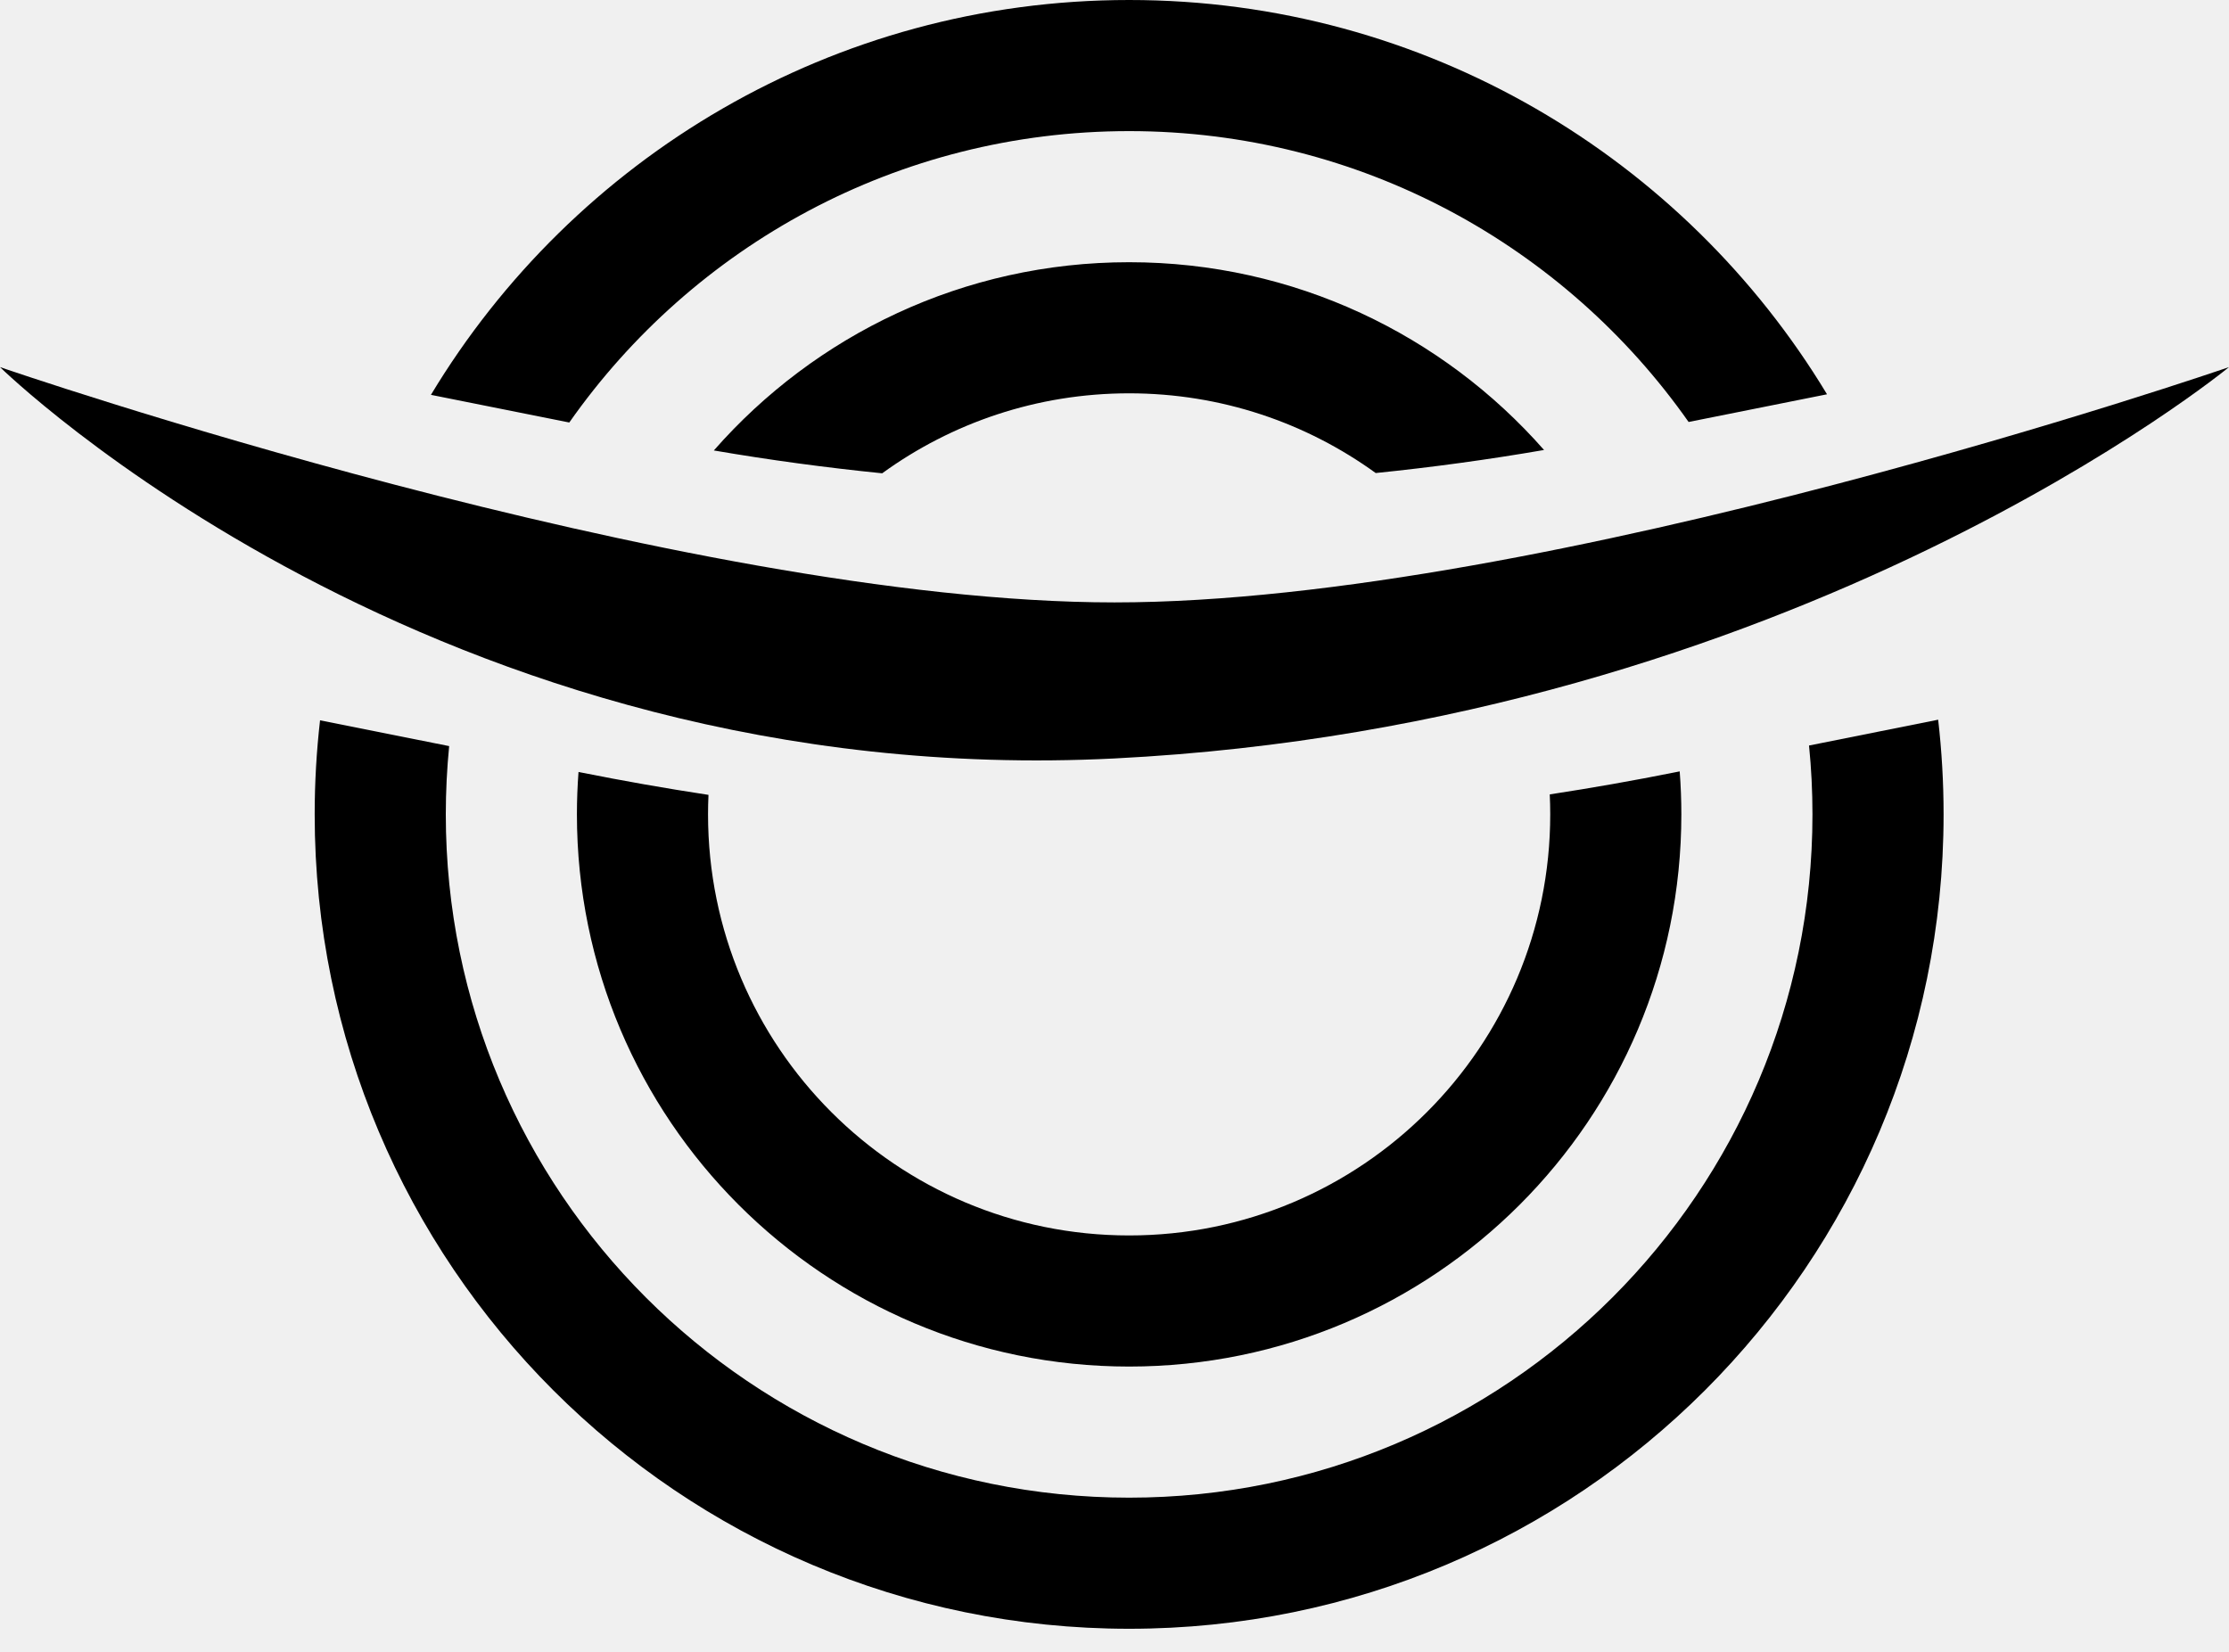
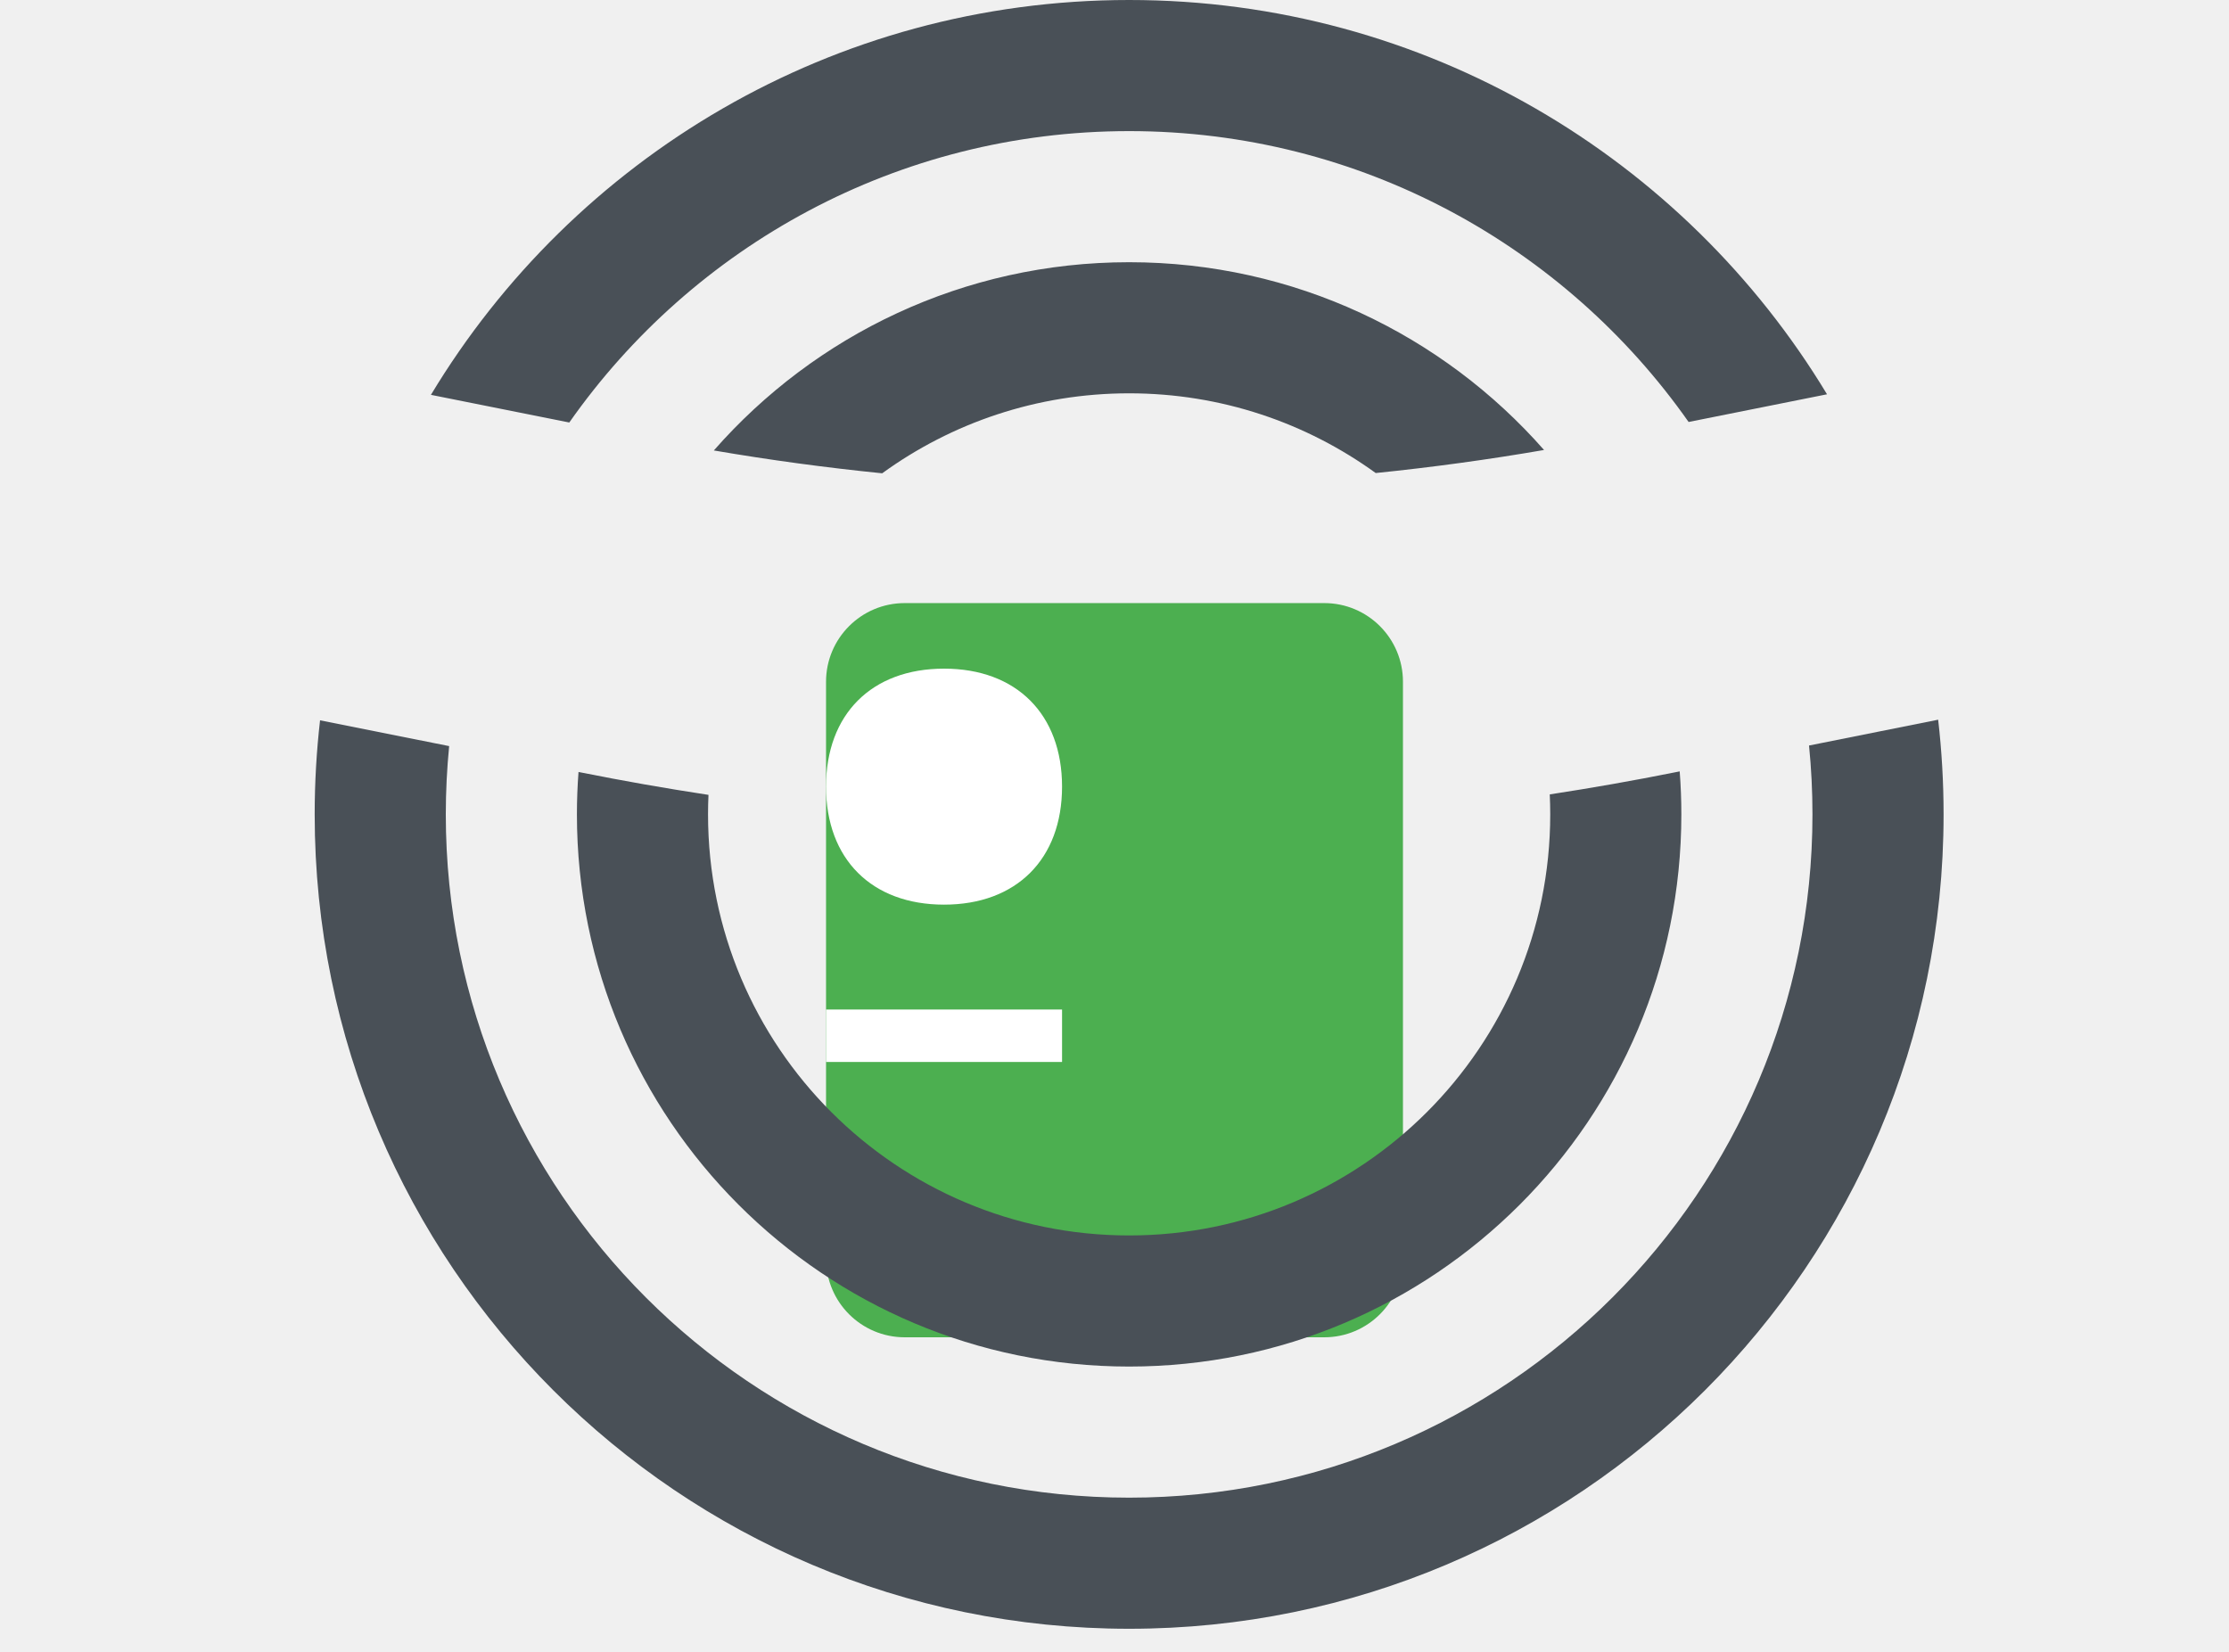
<svg xmlns="http://www.w3.org/2000/svg" width="85" height="63" viewBox="0 0 85 63" fill="none">
-   <path fill-rule="evenodd" clip-rule="evenodd" d="M27.017 30.314C27.006 30.56 27 30.808 27 31.058C27 39.927 34.189 47.116 43.058 47.116C51.927 47.116 59.116 39.927 59.116 31.058C59.116 30.803 59.11 30.549 59.098 30.296C60.699 30.051 62.295 29.77 63.886 29.451L64.053 29.418C64.095 29.959 64.116 30.506 64.116 31.058C64.116 42.688 54.688 52.116 43.058 52.116C31.428 52.116 22 42.688 22 31.058C22 30.514 22.021 29.975 22.061 29.441L22.114 29.451C23.743 29.777 25.378 30.065 27.017 30.314ZM52.461 18.04C49.818 16.127 46.57 15 43.058 15C39.54 15 36.286 16.131 33.641 18.05C31.494 17.834 29.353 17.544 27.221 17.179C31.081 12.778 36.745 10 43.058 10C49.363 10 55.021 12.771 58.88 17.161C56.749 17.529 54.608 17.821 52.461 18.04ZM68.985 28.432C69.072 29.295 69.116 30.172 69.116 31.058C69.116 45.45 57.45 57.116 43.058 57.116C28.667 57.116 17 45.45 17 31.058C17 30.179 17.044 29.311 17.128 28.454L12.205 27.47C12.07 28.647 12 29.844 12 31.058C12 48.211 25.905 62.116 43.058 62.116C60.211 62.116 74.116 48.211 74.116 31.058C74.116 29.837 74.046 28.632 73.909 27.447L68.985 28.432ZM69.671 15.037L64.393 16.093C59.678 9.384 51.88 5 43.058 5C34.227 5 26.422 9.393 21.709 16.113L16.433 15.058C21.867 6.035 31.758 0 43.058 0C54.35 0 64.234 6.026 69.671 15.037Z" fill="black" />
-   <mask id="path-2-inside-1" fill="white">
-     <path d="M42.5 28.925C16.546 30.231 0 14 0 14C0 14 26 22.974 42.5 22.974C59 22.974 85 14 85 14C85 14 68.454 27.619 42.5 28.925Z" />
-   </mask>
-   <path d="M0 14L5.873 -3.015L-12.605 26.849L0 14ZM42.5 28.925L41.595 10.948L42.5 28.925ZM85 14L96.439 27.898L79.127 -3.015L85 14ZM0 14C-12.605 26.849 -12.6 26.855 -12.595 26.86C-12.593 26.862 -12.587 26.867 -12.584 26.871C-12.576 26.878 -12.569 26.885 -12.56 26.893C-12.544 26.909 -12.527 26.925 -12.509 26.943C-12.473 26.978 -12.432 27.017 -12.387 27.061C-12.297 27.147 -12.189 27.248 -12.064 27.365C-11.814 27.597 -11.495 27.887 -11.107 28.227C-10.333 28.906 -9.282 29.787 -7.966 30.797C-5.346 32.807 -1.615 35.375 3.117 37.872C12.559 42.854 26.401 47.758 43.405 46.903L41.595 10.948C32.645 11.398 25.237 8.839 19.917 6.033C17.268 4.635 15.241 3.227 13.948 2.235C13.307 1.743 12.863 1.366 12.631 1.162C12.515 1.061 12.454 1.004 12.448 0.999C12.446 0.997 12.458 1.008 12.484 1.033C12.497 1.045 12.513 1.061 12.533 1.081C12.544 1.09 12.555 1.101 12.566 1.113C12.572 1.119 12.579 1.125 12.585 1.131C12.588 1.134 12.593 1.139 12.595 1.141C12.6 1.145 12.605 1.15 0 14ZM43.405 46.903C59.328 46.101 72.316 41.53 81.317 37.178C85.834 34.995 89.418 32.833 91.955 31.151C93.227 30.308 94.245 29.579 94.995 29.02C95.37 28.741 95.679 28.503 95.92 28.314C96.041 28.219 96.144 28.137 96.231 28.067C96.274 28.032 96.313 28 96.348 27.972C96.365 27.958 96.382 27.945 96.397 27.932C96.404 27.926 96.412 27.92 96.419 27.914C96.422 27.911 96.428 27.907 96.429 27.906C96.434 27.902 96.439 27.898 85 14C73.561 0.102 73.566 0.099 73.57 0.095C73.572 0.093 73.576 0.089 73.579 0.087C73.586 0.082 73.591 0.077 73.597 0.073C73.608 0.063 73.618 0.055 73.628 0.047C73.647 0.032 73.661 0.02 73.673 0.011C73.695 -0.007 73.703 -0.013 73.696 -0.007C73.682 0.004 73.61 0.06 73.482 0.155C73.226 0.346 72.748 0.692 72.063 1.146C70.687 2.058 68.513 3.383 65.648 4.767C59.889 7.552 51.627 10.443 41.595 10.948L43.405 46.903ZM85 14C79.127 -3.015 79.129 -3.016 79.13 -3.016C79.131 -3.016 79.132 -3.017 79.133 -3.017C79.134 -3.017 79.135 -3.018 79.136 -3.018C79.137 -3.018 79.137 -3.018 79.135 -3.018C79.131 -3.016 79.121 -3.013 79.106 -3.008C79.074 -2.997 79.019 -2.978 78.94 -2.952C78.784 -2.899 78.537 -2.816 78.207 -2.707C77.547 -2.489 76.561 -2.169 75.317 -1.78C72.818 -1 69.327 0.039 65.375 1.075C57.005 3.268 48.283 4.974 42.5 4.974V40.974C53.217 40.974 65.745 38.193 74.5 35.899C79.111 34.691 83.151 33.487 86.043 32.585C87.494 32.132 88.668 31.751 89.494 31.478C89.908 31.341 90.235 31.232 90.468 31.153C90.584 31.114 90.677 31.082 90.744 31.059C90.778 31.047 90.806 31.038 90.828 31.031C90.838 31.027 90.847 31.024 90.855 31.021C90.859 31.02 90.862 31.019 90.865 31.018C90.867 31.017 90.868 31.017 90.869 31.016C90.871 31.016 90.873 31.015 85 14ZM42.5 4.974C36.717 4.974 27.995 3.268 19.625 1.075C15.673 0.039 12.182 -1 9.684 -1.78C8.439 -2.169 7.453 -2.489 6.793 -2.707C6.463 -2.816 6.216 -2.899 6.06 -2.952C5.981 -2.978 5.926 -2.997 5.895 -3.008C5.879 -3.013 5.869 -3.016 5.865 -3.018C5.863 -3.018 5.863 -3.018 5.864 -3.018C5.865 -3.018 5.866 -3.017 5.867 -3.017C5.868 -3.017 5.869 -3.016 5.87 -3.016C5.871 -3.016 5.873 -3.015 0 14C-5.873 31.015 -5.871 31.016 -5.869 31.016C-5.868 31.017 -5.866 31.017 -5.865 31.018C-5.862 31.019 -5.859 31.02 -5.855 31.021C-5.847 31.024 -5.838 31.027 -5.827 31.031C-5.806 31.038 -5.778 31.047 -5.744 31.059C-5.676 31.082 -5.584 31.114 -5.468 31.153C-5.235 31.232 -4.908 31.341 -4.494 31.478C-3.668 31.751 -2.494 32.132 -1.043 32.585C1.849 33.487 5.889 34.691 10.5 35.899C19.255 38.193 31.783 40.974 42.5 40.974V4.974Z" fill="black" mask="url(#path-2-inside-1)" />
+   <g id="lock">
+     <rect x="31.5" y="23" width="22" height="28" rx="3" fill="#4CAF50" />
+     <path d="M31.5 30C31.5 27.239 33.239 25.5 36 25.5C38.761 25.5 40.5 27.239 40.5 30C40.5 32.761 38.761 34.5 36 34.5C33.239 34.5 31.5 32.761 31.5 30Z" fill="white" />
+     <path d="M40.5 38.5H31.5V40.5H40.5V38.5Z" fill="white" />
+   </g>
+   <g id="logo">
+     <path d="M27.017 30.314C27.006 30.56 27 30.808 27 31.058C27 39.927 34.189 47.116 43.058 47.116C51.927 47.116 59.116 39.927 59.116 31.058C59.116 30.803 59.11 30.549 59.098 30.296C60.699 30.051 62.295 29.77 63.886 29.451L64.053 29.418C64.095 29.959 64.116 30.506 64.116 31.058C64.116 42.688 54.688 52.116 43.058 52.116C31.428 52.116 22 42.688 22 31.058C22 30.514 22.021 29.975 22.061 29.441L22.114 29.451C23.743 29.777 25.378 30.065 27.017 30.314ZM52.461 18.04C49.818 16.127 46.57 15 43.058 15C39.54 15 36.286 16.131 33.641 18.05C31.494 17.834 29.353 17.544 27.221 17.179C31.081 12.778 36.745 10 43.058 10C49.363 10 55.021 12.771 58.88 17.161C56.749 17.529 54.608 17.821 52.461 18.04ZM68.985 28.432C69.072 29.295 69.116 30.172 69.116 31.058C69.116 45.45 57.45 57.116 43.058 57.116C28.667 57.116 17 45.45 17 31.058C17 30.179 17.044 29.311 17.128 28.454L12.205 27.47C12.07 28.647 12 29.844 12 31.058C12 48.211 25.905 62.116 43.058 62.116C60.211 62.116 74.116 48.211 74.116 31.058C74.116 29.837 74.046 28.632 73.909 27.447L68.985 28.432ZM69.671 15.037L64.393 16.093C59.678 9.384 51.88 5 43.058 5C34.227 5 26.422 9.393 21.709 16.113L16.433 15.058C21.867 6.035 31.758 0 43.058 0C54.35 0 64.234 6.026 69.671 15.037Z" fill="#495057" />
+   </g>
</svg>
